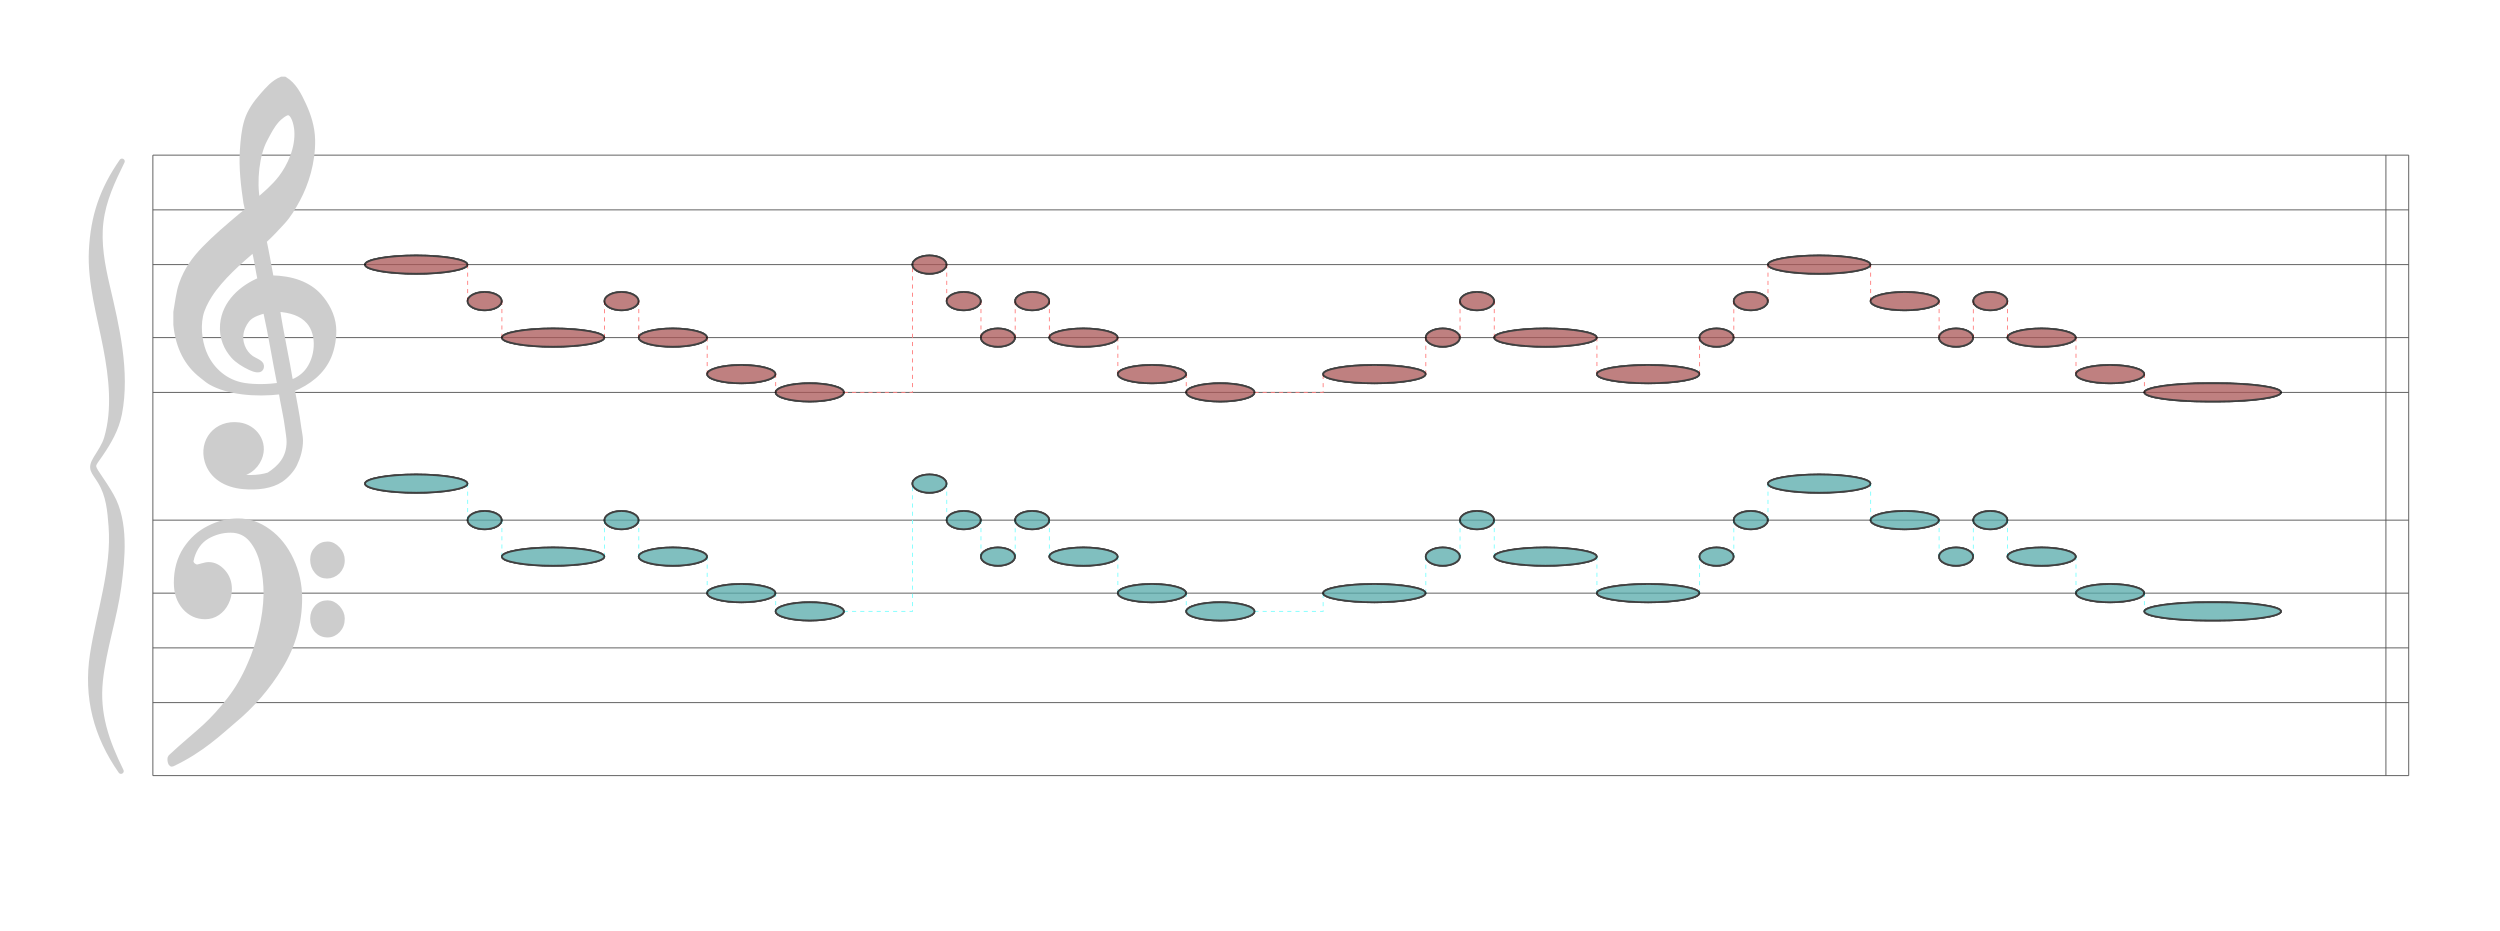
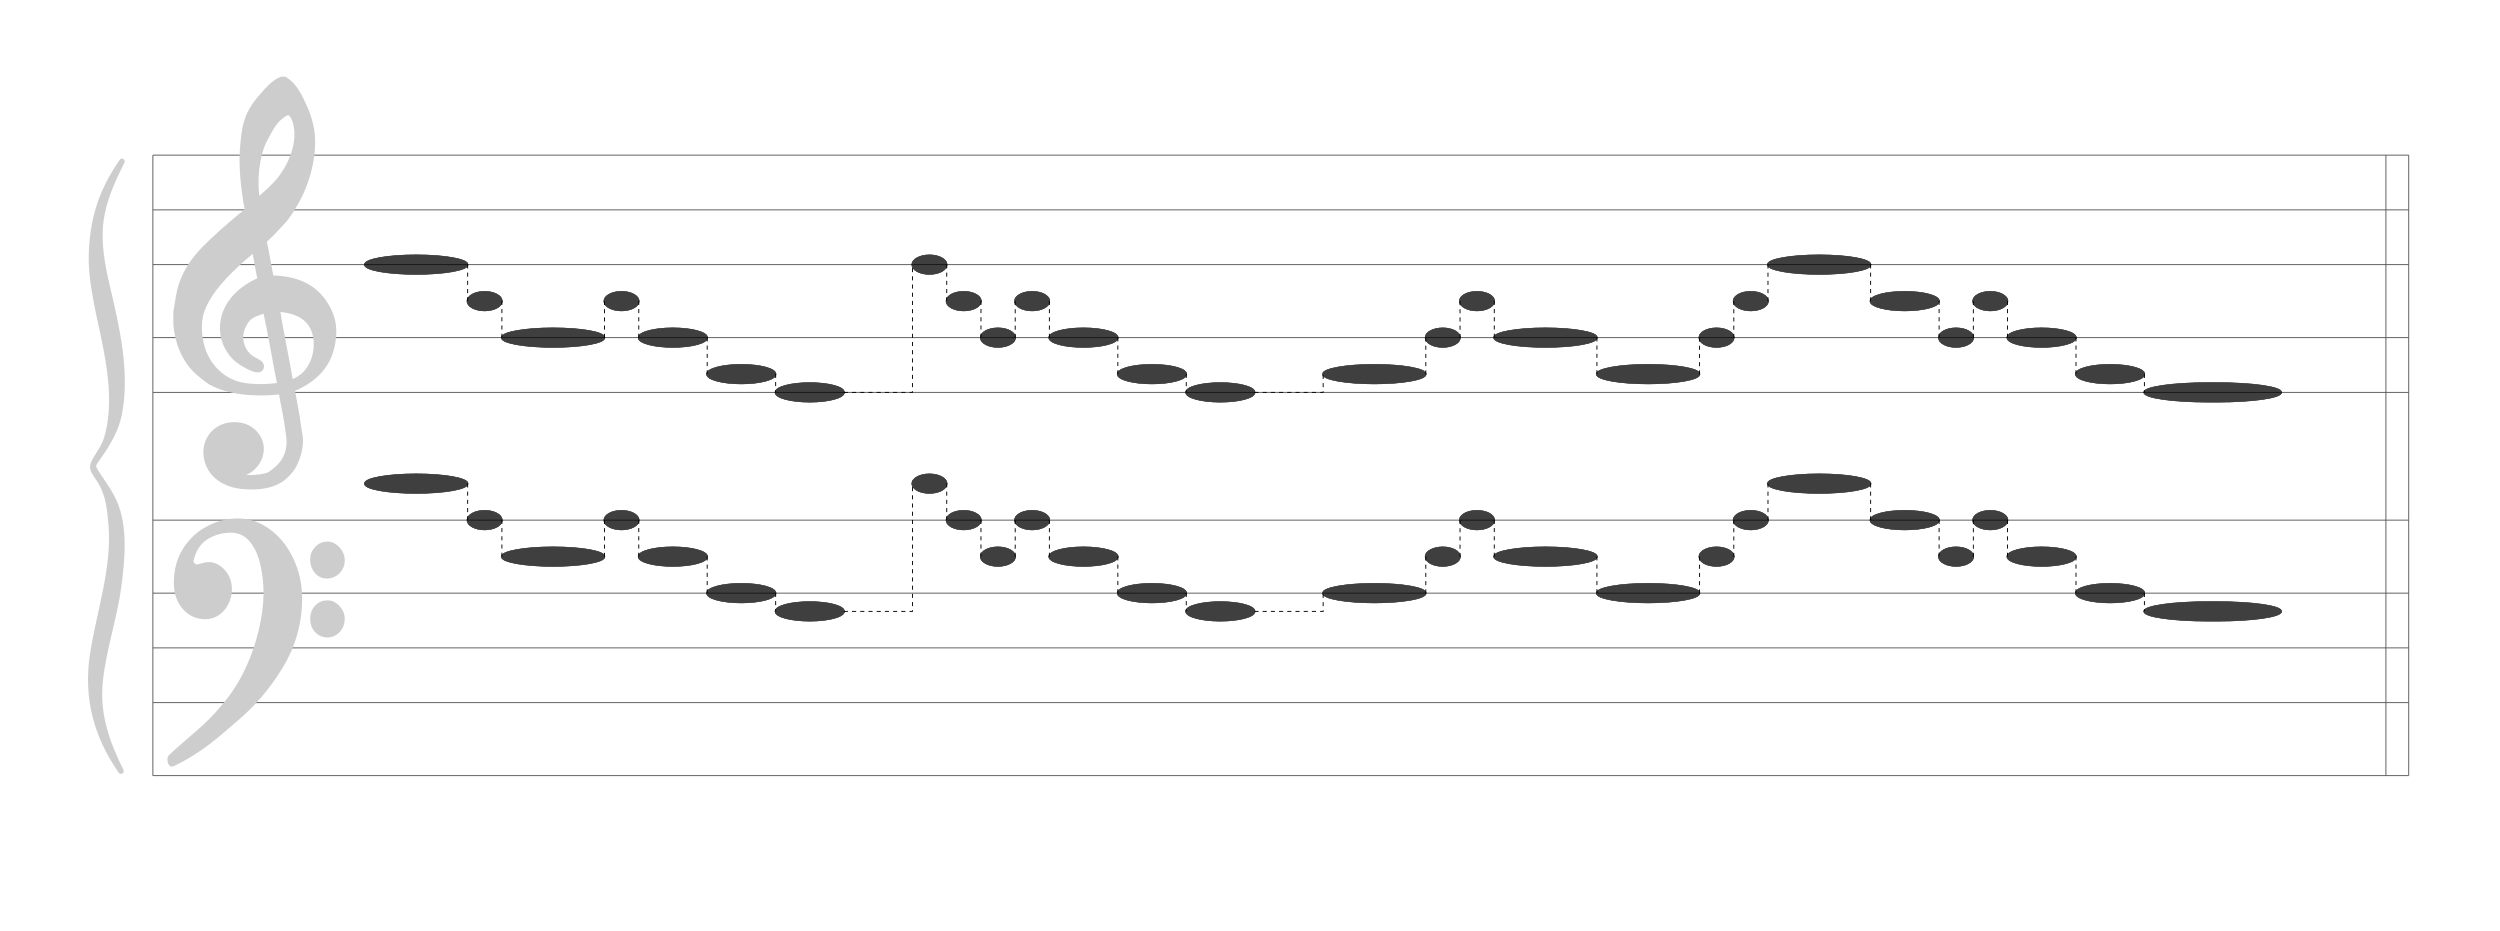
<svg xmlns="http://www.w3.org/2000/svg" version="1.1" viewPort="0 40 29.995 41" viewBox="-200 -50 1369.84 510" width="1369.84" height="510">
  <filter id="constantOpacity">
    <feComponentTransfer>
      <feFuncA type="table" tableValues="0 .5 .5" />
    </feComponentTransfer>
  </filter>
  <g transform="scale(35, -10) translate(0, -81)">
    <g class="staff-lines" stroke-width="0.5" stroke="#555555">
      <path vector-effect="non-scaling-stroke" d="M-3.321 64.5 L31.995 64.5" />
      <path vector-effect="non-scaling-stroke" d="M-3.321 67.5 L31.995 67.5" />
      <path vector-effect="non-scaling-stroke" d="M-3.321 71.5 L31.995 71.5" />
      <path vector-effect="non-scaling-stroke" d="M-3.321 74.5 L31.995 74.5" />
      <path vector-effect="non-scaling-stroke" d="M-3.321 77.5 L31.995 77.5" />
      <path vector-effect="non-scaling-stroke" d="M-3.321 43.5 L31.995 43.5" />
      <path vector-effect="non-scaling-stroke" d="M-3.321 47.5 L31.995 47.5" />
      <path vector-effect="non-scaling-stroke" d="M-3.321 50.5 L31.995 50.5" />
      <path vector-effect="non-scaling-stroke" d="M-3.321 53.5 L31.995 53.5" />
      <path vector-effect="non-scaling-stroke" d="M-3.321 57.5 L31.995 57.5" />
      <path vector-effect="non-scaling-stroke" d="M31.638,43.5 L31.638,77.5" />
      <path vector-effect="non-scaling-stroke" d="M31.995,43.5 L31.995,77.5" />
      <path vector-effect="non-scaling-stroke" d="M-3.321,43.5 L-3.321,77.5 z" />
    </g>
    <g transform="scale(0.714286, 1)">
      <g vector-effect="non-scaling-stroke" class="treble-clef" stroke="#cdcdcd" stroke-width="3" fill="#cdcdcd" transform="translate(-17.25, 5.15) scale(0.06, 0.07)">
        <path vector-effect="non-scaling-stroke" d="M250.026,1080.111c-2.375-5.813-4.501-12.037-5.616-19.656c-1.07-7.32-1.387-15.609-1.62-23.113    c-0.426-13.713,0.409-28.548,1.296-41.038c0.132-1.861,0.517-3.882,0.432-5.183c-0.118-1.794-1.622-3.834-2.484-5.401    c-4.551-8.266-9.023-16.291-13.176-25.488c-3.56-7.883-6.46-16.235-8.316-27.648c-1.087-6.682-1.406-14.26-2.053-21.816   c0-3.313,0-6.623,0-9.936c0.817-17.854,4.099-30.916,9.396-39.743c1.084-1.808,2.228-3.951,3.24-5.186    c6.218-7.579,16.081-9.873,25.812-7.343c0.598-8.887,1.858-19.53,2.376-28.944c0.193-3.49,0.54-7.194,0.54-10.368    c-0.003-13.193-3.44-20.603-7.452-26.135c-3.645-2.613-9.925-3.099-13.176,0.43c4.904-0.174,8.174,5.425,9.612,12.744    c2.427,12.351-1.738,24.386-7.344,25.918c-8.458,2.316-13.738-12.691-11.556-28.295c1.622-11.598,6.603-18.42,13.176-19.655    c5.073-0.956,10.149,0.426,13.608,5.399c1.988,2.858,4.009,7.685,4.968,11.879c1.246,5.448,2.18,12.212,2.16,18.792    c-0.01,3.246-0.453,6.761-0.648,10.152c-0.614,10.689-1.579,19.729-2.376,29.812c6.095,5.437,10.941,13.432,13.392,25.704    c1.302,6.52,2.035,15.517,1.727,23.111c-0.375,9.302-2.565,17.712-5.183,23.975c-3.863,9.248-9.852,13.985-17.604,14.257    c-0.849,9.749-1.633,19.633-2.593,29.159c2.376,4.619,4.55,9.643,6.805,14.906c2.185,5.095,3.892,11.286,5.508,17.712    c2.98,11.855,5.576,29.004,5.4,46.44c-0.102,10.157-1.538,19.319-3.24,27.215c-1.691,7.847-3.557,15.81-6.912,20.089    c-0.36,0-0.72,0-1.08,0C254.113,1090.306,252.068,1085.104,250.026,1080.111z M248.19,997.6    c-1.362,15.429-0.295,36.475,2.7,48.384c1.367,5.441,2.426,10.329,4.428,15.122c0.854,2.04,3.006,5.909,4.104,5.83    c2.104-0.153,3.064-9.245,3.24-13.824c0.542-14.092-2.623-28.387-5.832-37.366C254.247,1008.515,250.911,1002.572,248.19,997.6z     M249.27,935.823c-6.565-5.809-13.02-17.569-13.716-34.776c-0.425-10.517,1.463-18.693,3.888-24.624    c1.422-3.478,3.789-6.692,6.156-9.072c1.287-1.293,4.09-3.666,3.996,1.296c-0.048,2.584-2.504,4.06-3.888,6.263    c-2.557,4.079-4.489,12.399-3.348,21.385c0.481,3.784,1.636,7.983,2.808,10.153c1.458,2.697,3.725,4.34,6.048,5.615    c1.987-19.137,3.451-39.323,5.292-58.753c-4.493-1.347-9.224-1.49-13.068-0.213c-6.922,2.298-11.753,12.045-14.256,23.111    c-1.838,8.128-2.944,20.546-1.837,31.752c0.529,5.353,1.939,11.271,3.348,15.984c4.113,13.751,11.055,26.606,16.308,36.289    C247.971,952.523,248.466,943.862,249.27,935.823z M260.286,855.473c-1.479,19.361-3.545,38.701-4.86,57.671    c5.07-0.638,9.023-3.541,11.556-9.718c4.25-10.369,3.378-29.217-0.648-39.53C264.924,860.283,262.694,856.868,260.286,855.473z" />
      </g>
      <g class="bass-clef" fill="#cdcdcd" stroke="#cdcdcd" transform="scale(1.02, 1) translate(-0.25, 0.25)" stroke-width="3">
        <g transform="matrix(0.1835537,0,0,0.1830159,-98.29797,-1128.841)">
          <path vector-effect="non-scaling-stroke" d="M514.308,6407.837c3.419,4.086,5.655,9.64,7.124,12.803     c2.204,4.648,4.046,10.097,5.538,16.384c1.492,6.287,2.238,13.068,2.238,20.385c0,4.115-0.338,7.925-0.991,11.507     c-0.653,3.543-1.527,6.4-2.647,8.459c-1.108,2.095-2.297,3.125-3.545,3.125c-1.142,0-2.262-0.687-3.369-2.135     c-1.119-1.41-2.029-3.505-2.752-6.325c-0.711-2.819-1.073-6.135-1.073-9.982c0-3.011,0.326-5.411,0.968-7.317     c0.653-1.867,1.446-2.78,2.379-2.78c0.513,0,0.991,0.342,1.422,1.104c0.431,0.724,0.769,1.753,1.014,3.011     c0.245,1.257,0.373,2.628,0.373,4.077c0,2.019-0.245,3.733-0.735,5.144c-0.501,1.41-1.049,2.132-1.667,2.132     c-0.21,0-0.466-0.152-0.781-0.38c-0.303-0.229-0.501-0.342-0.571-0.342c-0.14,0-0.292,0.152-0.466,0.495     c-0.175,0.342-0.268,0.799-0.292,1.41c0.07,0.495,0.117,0.838,0.117,1.104c0.338,2.896,0.944,4.953,1.796,6.249     c0.863,1.258,1.784,1.905,2.763,1.905c1.014,0,1.83-0.953,2.46-2.858c0.63-1.943,1.073-4.344,1.329-7.277     c0.268-2.896,0.396-5.981,0.396-9.22c-0.035-3.468-0.221-7.125-0.583-10.897c-0.361-3.81-0.804-7.163-1.317-10.059     c-0.653-3.925-1.458-7.468-2.414-10.593c-0.956-3.124-1.889-5.752-2.775-7.849c-0.886-2.133-2.731-5.973-4.104-9.297     C514,6409.468,514.126,6407.62,514.308,6407.837z" />
          <path vector-effect="non-scaling-stroke" d="M531.259,6465.557c0.313-0.979,0.705-1.415,1.189-1.415     c0.457,0,0.862,0.436,1.228,1.306c0.339,0.908,0.522,2.032,0.522,3.339c0,1.233-0.17,2.358-0.522,3.302     c-0.353,0.979-0.745,1.488-1.163,1.488c-0.483,0-0.888-0.436-1.215-1.343c-0.34-0.871-0.509-1.958-0.509-3.266     C530.789,6467.626,530.945,6466.5,531.259,6465.557z" />
          <path vector-effect="non-scaling-stroke" d="M531.272,6447.847c0.327-0.871,0.732-1.342,1.241-1.342     c0.457,0,0.849,0.471,1.189,1.378c0.327,0.908,0.497,2.033,0.497,3.447c0,1.162-0.183,2.214-0.522,3.193     c-0.366,0.98-0.745,1.452-1.163,1.452c-0.509,0-0.914-0.436-1.241-1.343c-0.313-0.87-0.483-1.996-0.483-3.301     C530.789,6449.879,530.958,6448.717,531.272,6447.847z" />
        </g>
      </g>
    </g>
    <g transform="scale(0.714286, 1)">
      <g class="brace" transform="rotate(0.2) translate(30.5,-324) scale(1,-1) scale(.0175)">
        <path vector-effect="non-scaling-stroke" stroke="#cdcdcd" fill="#cdcdcd" stroke-width="3" stroke-linejoin="round" d="M-2031.812-22924.453    c-24.919,88.91-36.494,171.418-39.024,279.09c-2.379,101.156,9.877,207.264,16.991,305.533    c6.605,91.162,10.955,191.51-0.048,282.248c-2.757,22.732-8.614,43.227-13.597,63.254c-8.261,33.207-2.886,38.68,5.136,72.111    c10.485,43.689,11.808,90.887,13.172,140.795c3.604,132-16.215,270.613-24.675,400.074    c-8.818,134.883,3.651,255.861,34.113,366.164c-17.906-92.289-29.886-179.082-25.068-283.635    c4.572-99.275,18.379-195.207,24.078-294.23c5.11-88.826,9.914-203.154-8.344-284.342c-4.91-21.82-10.217-42.227-15.835-62.98    c-9.146-33.812-7.235-31.322,2.353-65.664c11.021-39.504,20.774-80.965,24.589-128.662c10.5-131.361-2.347-271.072-13.816-398.416    c-5.957-66.148-10.878-134.006-7.34-202.238C-2055.575-22803.877-2044.086-22863.117-2031.812-22924.453L-2031.812-22924.453z" />
      </g>
    </g>
    <g style="stroke-width:1; stroke:black;">
-       <g class="note-lines track-2" fill="none" stroke="hsl(180, 100%, 75%)" stroke-dasharray="2.25" vector-effect="non-scaling-stroke" stroke-width="0.5">
+       <g class="note-lines track-2" fill="none" stroke="hsl(13, 100, 64%)" stroke-dasharray="2.25" vector-effect="non-scaling-stroke" stroke-width="0.5">
        <path vector-effect="non-scaling-stroke" d=" M1.603 59.5 L1.607 59.5 L1.607 57.5" />
        <path vector-effect="non-scaling-stroke" d=" M2.138 57.5 L2.143 57.5 L2.143 55.5" />
        <path vector-effect="non-scaling-stroke" d=" M3.746 55.5 L3.75 55.5 L3.75 57.5" />
        <path vector-effect="non-scaling-stroke" d=" M4.281 57.5 L4.286 57.5 L4.286 55.5" />
        <path vector-effect="non-scaling-stroke" d=" M5.353 55.5 L5.357 55.5 L5.357 53.5" />
        <path vector-effect="non-scaling-stroke" d=" M6.424 53.5 L6.429 53.5 L6.429 52.5" />
        <path vector-effect="non-scaling-stroke" d=" M7.496 52.5 L8.571 52.5 L8.571 59.5" />
        <path vector-effect="non-scaling-stroke" d=" M9.103 59.5 L9.107 59.5 L9.107 57.5" />
        <path vector-effect="non-scaling-stroke" d=" M9.638 57.5 L9.643 57.5 L9.643 55.5" />
        <path vector-effect="non-scaling-stroke" d=" M10.174 55.5 L10.179 55.5 L10.179 57.5" />
        <path vector-effect="non-scaling-stroke" d=" M10.71 57.5 L10.714 57.5 L10.714 55.5" />
        <path vector-effect="non-scaling-stroke" d=" M11.781 55.5 L11.786 55.5 L11.786 53.5" />
        <path vector-effect="non-scaling-stroke" d=" M12.853 53.5 L12.857 53.5 L12.857 52.5" />
        <path vector-effect="non-scaling-stroke" d=" M13.924 52.5 L15 52.5 L15 53.5" />
        <path vector-effect="non-scaling-stroke" d=" M16.603 53.5 L16.607 53.5 L16.607 55.5" />
        <path vector-effect="non-scaling-stroke" d=" M17.138 55.5 L17.143 55.5 L17.143 57.5" />
        <path vector-effect="non-scaling-stroke" d=" M17.674 57.5 L17.679 57.5 L17.679 55.5" />
        <path vector-effect="non-scaling-stroke" d=" M19.281 55.5 L19.286 55.5 L19.286 53.5" />
        <path vector-effect="non-scaling-stroke" d=" M20.888 53.5 L20.893 53.5 L20.893 55.5" />
        <path vector-effect="non-scaling-stroke" d=" M21.424 55.5 L21.429 55.5 L21.429 57.5" />
        <path vector-effect="non-scaling-stroke" d=" M21.96 57.5 L21.964 57.5 L21.964 59.5" />
        <path vector-effect="non-scaling-stroke" d=" M23.567 59.5 L23.571 59.5 L23.571 57.5" />
        <path vector-effect="non-scaling-stroke" d=" M24.638 57.5 L24.643 57.5 L24.643 55.5" />
        <path vector-effect="non-scaling-stroke" d=" M25.174 55.5 L25.179 55.5 L25.179 57.5" />
        <path vector-effect="non-scaling-stroke" d=" M25.71 57.5 L25.714 57.5 L25.714 55.5" />
        <path vector-effect="non-scaling-stroke" d=" M26.781 55.5 L26.786 55.5 L26.786 53.5" />
        <path vector-effect="non-scaling-stroke" d=" M27.853 53.5 L27.857 53.5 L27.857 52.5" />
      </g>
-       <g class="note-lines track-1" fill="none" stroke="hsl(0, 100%, 75%)" stroke-dasharray="2.25" vector-effect="non-scaling-stroke" stroke-width="0.5">
+       <g class="note-lines track-1" fill="none" stroke="hsl(107, 100, 64%)" stroke-dasharray="2.25" vector-effect="non-scaling-stroke" stroke-width="0.5">
        <path vector-effect="non-scaling-stroke" d=" M1.603 71.5 L1.607 71.5 L1.607 69.5" />
        <path vector-effect="non-scaling-stroke" d=" M2.138 69.5 L2.143 69.5 L2.143 67.5" />
        <path vector-effect="non-scaling-stroke" d=" M3.746 67.5 L3.75 67.5 L3.75 69.5" />
        <path vector-effect="non-scaling-stroke" d=" M4.281 69.5 L4.286 69.5 L4.286 67.5" />
        <path vector-effect="non-scaling-stroke" d=" M5.353 67.5 L5.357 67.5 L5.357 65.5" />
        <path vector-effect="non-scaling-stroke" d=" M6.424 65.5 L6.429 65.5 L6.429 64.5" />
        <path vector-effect="non-scaling-stroke" d=" M7.496 64.5 L8.571 64.5 L8.571 71.5" />
        <path vector-effect="non-scaling-stroke" d=" M9.103 71.5 L9.107 71.5 L9.107 69.5" />
        <path vector-effect="non-scaling-stroke" d=" M9.638 69.5 L9.643 69.5 L9.643 67.5" />
        <path vector-effect="non-scaling-stroke" d=" M10.174 67.5 L10.179 67.5 L10.179 69.5" />
        <path vector-effect="non-scaling-stroke" d=" M10.71 69.5 L10.714 69.5 L10.714 67.5" />
        <path vector-effect="non-scaling-stroke" d=" M11.781 67.5 L11.786 67.5 L11.786 65.5" />
        <path vector-effect="non-scaling-stroke" d=" M12.853 65.5 L12.857 65.5 L12.857 64.5" />
        <path vector-effect="non-scaling-stroke" d=" M13.924 64.5 L15 64.5 L15 65.5" />
        <path vector-effect="non-scaling-stroke" d=" M16.603 65.5 L16.607 65.5 L16.607 67.5" />
        <path vector-effect="non-scaling-stroke" d=" M17.138 67.5 L17.143 67.5 L17.143 69.5" />
        <path vector-effect="non-scaling-stroke" d=" M17.674 69.5 L17.679 69.5 L17.679 67.5" />
        <path vector-effect="non-scaling-stroke" d=" M19.281 67.5 L19.286 67.5 L19.286 65.5" />
        <path vector-effect="non-scaling-stroke" d=" M20.888 65.5 L20.893 65.5 L20.893 67.5" />
        <path vector-effect="non-scaling-stroke" d=" M21.424 67.5 L21.429 67.5 L21.429 69.5" />
        <path vector-effect="non-scaling-stroke" d=" M21.96 69.5 L21.964 69.5 L21.964 71.5" />
        <path vector-effect="non-scaling-stroke" d=" M23.567 71.5 L23.571 71.5 L23.571 69.5" />
        <path vector-effect="non-scaling-stroke" d=" M24.638 69.5 L24.643 69.5 L24.643 67.5" />
        <path vector-effect="non-scaling-stroke" d=" M25.174 67.5 L25.179 67.5 L25.179 69.5" />
        <path vector-effect="non-scaling-stroke" d=" M25.71 69.5 L25.714 69.5 L25.714 67.5" />
        <path vector-effect="non-scaling-stroke" d=" M26.781 67.5 L26.786 67.5 L26.786 65.5" />
        <path vector-effect="non-scaling-stroke" d=" M27.853 65.5 L27.857 65.5 L27.857 64.5" />
      </g>
      <g opacity="0.5" class="note-backdrops track-2" style="fill:black;">
        <g class="note key-59 ont-0d000 offt-1d603 maxima">
          <rect vector-effect="non-scaling-stroke" rx="1" ry="1" x="0" y="59" width="1.603" height="1" />
        </g>
        <g class="note key-57 ont-1d607 offt-2d138">
          <rect vector-effect="non-scaling-stroke" rx="1" ry="1" x="1.607" y="57" width="0.531" height="1" />
        </g>
        <g class="note key-55 ont-2d143 offt-3d746">
          <rect vector-effect="non-scaling-stroke" rx="1" ry="1" x="2.143" y="55" width="1.603" height="1" />
        </g>
        <g class="note key-57 ont-3d750 offt-4d281">
          <rect vector-effect="non-scaling-stroke" rx="1" ry="1" x="3.75" y="57" width="0.531" height="1" />
        </g>
        <g class="note key-55 ont-4d286 offt-5d353">
          <rect vector-effect="non-scaling-stroke" rx="1" ry="1" x="4.286" y="55" width="1.067" height="1" />
        </g>
        <g class="note key-53 ont-5d357 offt-6d424">
          <rect vector-effect="non-scaling-stroke" rx="1" ry="1" x="5.357" y="53" width="1.067" height="1" />
        </g>
        <g class="note key-52 ont-6d429 offt-7d496 minima">
          <rect vector-effect="non-scaling-stroke" rx="1" ry="1" x="6.429" y="52" width="1.067" height="1" />
        </g>
        <g class="note key-59 ont-8d571 offt-9d103 maxima">
          <rect vector-effect="non-scaling-stroke" rx="1" ry="1" x="8.571" y="59" width="0.531" height="1" />
        </g>
        <g class="note key-57 ont-9d107 offt-9d638">
          <rect vector-effect="non-scaling-stroke" rx="1" ry="1" x="9.107" y="57" width="0.531" height="1" />
        </g>
        <g class="note key-55 ont-9d643 offt-10d174">
          <rect vector-effect="non-scaling-stroke" rx="1" ry="1" x="9.643" y="55" width="0.531" height="1" />
        </g>
        <g class="note key-57 ont-10d179 offt-10d710">
          <rect vector-effect="non-scaling-stroke" rx="1" ry="1" x="10.179" y="57" width="0.531" height="1" />
        </g>
        <g class="note key-55 ont-10d714 offt-11d781">
          <rect vector-effect="non-scaling-stroke" rx="1" ry="1" x="10.714" y="55" width="1.067" height="1" />
        </g>
        <g class="note key-53 ont-11d786 offt-12d853">
          <rect vector-effect="non-scaling-stroke" rx="1" ry="1" x="11.786" y="53" width="1.067" height="1" />
        </g>
        <g class="note key-52 ont-12d857 offt-13d924 minima">
          <rect vector-effect="non-scaling-stroke" rx="1" ry="1" x="12.857" y="52" width="1.067" height="1" />
        </g>
        <g class="note key-53 ont-15d000 offt-16d603">
          <rect vector-effect="non-scaling-stroke" rx="1" ry="1" x="15" y="53" width="1.603" height="1" />
        </g>
        <g class="note key-55 ont-16d607 offt-17d138">
          <rect vector-effect="non-scaling-stroke" rx="1" ry="1" x="16.607" y="55" width="0.531" height="1" />
        </g>
        <g class="note key-57 ont-17d143 offt-17d674">
          <rect vector-effect="non-scaling-stroke" rx="1" ry="1" x="17.143" y="57" width="0.531" height="1" />
        </g>
        <g class="note key-55 ont-17d679 offt-19d281">
          <rect vector-effect="non-scaling-stroke" rx="1" ry="1" x="17.679" y="55" width="1.603" height="1" />
        </g>
        <g class="note key-53 ont-19d286 offt-20d888">
          <rect vector-effect="non-scaling-stroke" rx="1" ry="1" x="19.286" y="53" width="1.603" height="1" />
        </g>
        <g class="note key-55 ont-20d893 offt-21d424">
          <rect vector-effect="non-scaling-stroke" rx="1" ry="1" x="20.893" y="55" width="0.531" height="1" />
        </g>
        <g class="note key-57 ont-21d429 offt-21d960">
          <rect vector-effect="non-scaling-stroke" rx="1" ry="1" x="21.429" y="57" width="0.531" height="1" />
        </g>
        <g class="note key-59 ont-21d964 offt-23d567 maxima">
          <rect vector-effect="non-scaling-stroke" rx="1" ry="1" x="21.964" y="59" width="1.603" height="1" />
        </g>
        <g class="note key-57 ont-23d571 offt-24d638">
          <rect vector-effect="non-scaling-stroke" rx="1" ry="1" x="23.571" y="57" width="1.067" height="1" />
        </g>
        <g class="note key-55 ont-24d643 offt-25d174">
          <rect vector-effect="non-scaling-stroke" rx="1" ry="1" x="24.643" y="55" width="0.531" height="1" />
        </g>
        <g class="note key-57 ont-25d179 offt-25d710">
          <rect vector-effect="non-scaling-stroke" rx="1" ry="1" x="25.179" y="57" width="0.531" height="1" />
        </g>
        <g class="note key-55 ont-25d714 offt-26d781">
          <rect vector-effect="non-scaling-stroke" rx="1" ry="1" x="25.714" y="55" width="1.067" height="1" />
        </g>
        <g class="note key-53 ont-26d786 offt-27d853">
          <rect vector-effect="non-scaling-stroke" rx="1" ry="1" x="26.786" y="53" width="1.067" height="1" />
        </g>
        <g class="note key-52 ont-27d857 offt-29d996 minima">
          <rect vector-effect="non-scaling-stroke" rx="1" ry="1" x="27.857" y="52" width="2.138" height="1" />
        </g>
      </g>
      <g opacity="0.5" class="note-backdrops track-1" style="fill:black;">
        <g class="note key-71 ont-0d000 offt-1d603 maxima">
          <rect vector-effect="non-scaling-stroke" rx="1" ry="1" x="0" y="71" width="1.603" height="1" />
        </g>
        <g class="note key-69 ont-1d607 offt-2d138">
          <rect vector-effect="non-scaling-stroke" rx="1" ry="1" x="1.607" y="69" width="0.531" height="1" />
        </g>
        <g class="note key-67 ont-2d143 offt-3d746">
          <rect vector-effect="non-scaling-stroke" rx="1" ry="1" x="2.143" y="67" width="1.603" height="1" />
        </g>
        <g class="note key-69 ont-3d750 offt-4d281">
          <rect vector-effect="non-scaling-stroke" rx="1" ry="1" x="3.75" y="69" width="0.531" height="1" />
        </g>
        <g class="note key-67 ont-4d286 offt-5d353">
          <rect vector-effect="non-scaling-stroke" rx="1" ry="1" x="4.286" y="67" width="1.067" height="1" />
        </g>
        <g class="note key-65 ont-5d357 offt-6d424">
          <rect vector-effect="non-scaling-stroke" rx="1" ry="1" x="5.357" y="65" width="1.067" height="1" />
        </g>
        <g class="note key-64 ont-6d429 offt-7d496 minima">
          <rect vector-effect="non-scaling-stroke" rx="1" ry="1" x="6.429" y="64" width="1.067" height="1" />
        </g>
        <g class="note key-71 ont-8d571 offt-9d103 maxima">
          <rect vector-effect="non-scaling-stroke" rx="1" ry="1" x="8.571" y="71" width="0.531" height="1" />
        </g>
        <g class="note key-69 ont-9d107 offt-9d638">
          <rect vector-effect="non-scaling-stroke" rx="1" ry="1" x="9.107" y="69" width="0.531" height="1" />
        </g>
        <g class="note key-67 ont-9d643 offt-10d174">
          <rect vector-effect="non-scaling-stroke" rx="1" ry="1" x="9.643" y="67" width="0.531" height="1" />
        </g>
        <g class="note key-69 ont-10d179 offt-10d710">
          <rect vector-effect="non-scaling-stroke" rx="1" ry="1" x="10.179" y="69" width="0.531" height="1" />
        </g>
        <g class="note key-67 ont-10d714 offt-11d781">
          <rect vector-effect="non-scaling-stroke" rx="1" ry="1" x="10.714" y="67" width="1.067" height="1" />
        </g>
        <g class="note key-65 ont-11d786 offt-12d853">
          <rect vector-effect="non-scaling-stroke" rx="1" ry="1" x="11.786" y="65" width="1.067" height="1" />
        </g>
        <g class="note key-64 ont-12d857 offt-13d924 minima">
          <rect vector-effect="non-scaling-stroke" rx="1" ry="1" x="12.857" y="64" width="1.067" height="1" />
        </g>
        <g class="note key-65 ont-15d000 offt-16d603">
          <rect vector-effect="non-scaling-stroke" rx="1" ry="1" x="15" y="65" width="1.603" height="1" />
        </g>
        <g class="note key-67 ont-16d607 offt-17d138">
          <rect vector-effect="non-scaling-stroke" rx="1" ry="1" x="16.607" y="67" width="0.531" height="1" />
        </g>
        <g class="note key-69 ont-17d143 offt-17d674">
          <rect vector-effect="non-scaling-stroke" rx="1" ry="1" x="17.143" y="69" width="0.531" height="1" />
        </g>
        <g class="note key-67 ont-17d679 offt-19d281">
          <rect vector-effect="non-scaling-stroke" rx="1" ry="1" x="17.679" y="67" width="1.603" height="1" />
        </g>
        <g class="note key-65 ont-19d286 offt-20d888">
          <rect vector-effect="non-scaling-stroke" rx="1" ry="1" x="19.286" y="65" width="1.603" height="1" />
        </g>
        <g class="note key-67 ont-20d893 offt-21d424">
          <rect vector-effect="non-scaling-stroke" rx="1" ry="1" x="20.893" y="67" width="0.531" height="1" />
        </g>
        <g class="note key-69 ont-21d429 offt-21d960">
          <rect vector-effect="non-scaling-stroke" rx="1" ry="1" x="21.429" y="69" width="0.531" height="1" />
        </g>
        <g class="note key-71 ont-21d964 offt-23d567 maxima">
          <rect vector-effect="non-scaling-stroke" rx="1" ry="1" x="21.964" y="71" width="1.603" height="1" />
        </g>
        <g class="note key-69 ont-23d571 offt-24d638">
          <rect vector-effect="non-scaling-stroke" rx="1" ry="1" x="23.571" y="69" width="1.067" height="1" />
        </g>
        <g class="note key-67 ont-24d643 offt-25d174">
          <rect vector-effect="non-scaling-stroke" rx="1" ry="1" x="24.643" y="67" width="0.531" height="1" />
        </g>
        <g class="note key-69 ont-25d179 offt-25d710">
          <rect vector-effect="non-scaling-stroke" rx="1" ry="1" x="25.179" y="69" width="0.531" height="1" />
        </g>
        <g class="note key-67 ont-25d714 offt-26d781">
          <rect vector-effect="non-scaling-stroke" rx="1" ry="1" x="25.714" y="67" width="1.067" height="1" />
        </g>
        <g class="note key-65 ont-26d786 offt-27d853">
          <rect vector-effect="non-scaling-stroke" rx="1" ry="1" x="26.786" y="65" width="1.067" height="1" />
        </g>
        <g class="note key-64 ont-27d857 offt-29d996 minima">
          <rect vector-effect="non-scaling-stroke" rx="1" ry="1" x="27.857" y="64" width="2.138" height="1" />
        </g>
      </g>
-       <g class="track-2" filter="url(#constantOpacity)" style="opacity:1; fill:hsl(180, 100%, 75%);">
+       <g class="track-2" filter="url(#constantOpacity)" style="opacity:1; fill:hsl(13, 100, 64%);">
        <g class="note key-59 ont-0d000 offt-1d603 maxima">
          <rect vector-effect="non-scaling-stroke" rx="1" ry="1" x="0" y="59" width="1.603" height="1" />
        </g>
        <g class="note key-57 ont-1d607 offt-2d138">
          <rect vector-effect="non-scaling-stroke" rx="1" ry="1" x="1.607" y="57" width="0.531" height="1" />
        </g>
        <g class="note key-55 ont-2d143 offt-3d746">
          <rect vector-effect="non-scaling-stroke" rx="1" ry="1" x="2.143" y="55" width="1.603" height="1" />
        </g>
        <g class="note key-57 ont-3d750 offt-4d281">
          <rect vector-effect="non-scaling-stroke" rx="1" ry="1" x="3.75" y="57" width="0.531" height="1" />
        </g>
        <g class="note key-55 ont-4d286 offt-5d353">
          <rect vector-effect="non-scaling-stroke" rx="1" ry="1" x="4.286" y="55" width="1.067" height="1" />
        </g>
        <g class="note key-53 ont-5d357 offt-6d424">
          <rect vector-effect="non-scaling-stroke" rx="1" ry="1" x="5.357" y="53" width="1.067" height="1" />
        </g>
        <g class="note key-52 ont-6d429 offt-7d496 minima">
          <rect vector-effect="non-scaling-stroke" rx="1" ry="1" x="6.429" y="52" width="1.067" height="1" />
        </g>
        <g class="note key-59 ont-8d571 offt-9d103 maxima">
          <rect vector-effect="non-scaling-stroke" rx="1" ry="1" x="8.571" y="59" width="0.531" height="1" />
        </g>
        <g class="note key-57 ont-9d107 offt-9d638">
          <rect vector-effect="non-scaling-stroke" rx="1" ry="1" x="9.107" y="57" width="0.531" height="1" />
        </g>
        <g class="note key-55 ont-9d643 offt-10d174">
          <rect vector-effect="non-scaling-stroke" rx="1" ry="1" x="9.643" y="55" width="0.531" height="1" />
        </g>
        <g class="note key-57 ont-10d179 offt-10d710">
          <rect vector-effect="non-scaling-stroke" rx="1" ry="1" x="10.179" y="57" width="0.531" height="1" />
        </g>
        <g class="note key-55 ont-10d714 offt-11d781">
          <rect vector-effect="non-scaling-stroke" rx="1" ry="1" x="10.714" y="55" width="1.067" height="1" />
        </g>
        <g class="note key-53 ont-11d786 offt-12d853">
          <rect vector-effect="non-scaling-stroke" rx="1" ry="1" x="11.786" y="53" width="1.067" height="1" />
        </g>
        <g class="note key-52 ont-12d857 offt-13d924 minima">
          <rect vector-effect="non-scaling-stroke" rx="1" ry="1" x="12.857" y="52" width="1.067" height="1" />
        </g>
        <g class="note key-53 ont-15d000 offt-16d603">
          <rect vector-effect="non-scaling-stroke" rx="1" ry="1" x="15" y="53" width="1.603" height="1" />
        </g>
        <g class="note key-55 ont-16d607 offt-17d138">
          <rect vector-effect="non-scaling-stroke" rx="1" ry="1" x="16.607" y="55" width="0.531" height="1" />
        </g>
        <g class="note key-57 ont-17d143 offt-17d674">
          <rect vector-effect="non-scaling-stroke" rx="1" ry="1" x="17.143" y="57" width="0.531" height="1" />
        </g>
        <g class="note key-55 ont-17d679 offt-19d281">
          <rect vector-effect="non-scaling-stroke" rx="1" ry="1" x="17.679" y="55" width="1.603" height="1" />
        </g>
        <g class="note key-53 ont-19d286 offt-20d888">
          <rect vector-effect="non-scaling-stroke" rx="1" ry="1" x="19.286" y="53" width="1.603" height="1" />
        </g>
        <g class="note key-55 ont-20d893 offt-21d424">
          <rect vector-effect="non-scaling-stroke" rx="1" ry="1" x="20.893" y="55" width="0.531" height="1" />
        </g>
        <g class="note key-57 ont-21d429 offt-21d960">
          <rect vector-effect="non-scaling-stroke" rx="1" ry="1" x="21.429" y="57" width="0.531" height="1" />
        </g>
        <g class="note key-59 ont-21d964 offt-23d567 maxima">
          <rect vector-effect="non-scaling-stroke" rx="1" ry="1" x="21.964" y="59" width="1.603" height="1" />
        </g>
        <g class="note key-57 ont-23d571 offt-24d638">
          <rect vector-effect="non-scaling-stroke" rx="1" ry="1" x="23.571" y="57" width="1.067" height="1" />
        </g>
        <g class="note key-55 ont-24d643 offt-25d174">
          <rect vector-effect="non-scaling-stroke" rx="1" ry="1" x="24.643" y="55" width="0.531" height="1" />
        </g>
        <g class="note key-57 ont-25d179 offt-25d710">
          <rect vector-effect="non-scaling-stroke" rx="1" ry="1" x="25.179" y="57" width="0.531" height="1" />
        </g>
        <g class="note key-55 ont-25d714 offt-26d781">
          <rect vector-effect="non-scaling-stroke" rx="1" ry="1" x="25.714" y="55" width="1.067" height="1" />
        </g>
        <g class="note key-53 ont-26d786 offt-27d853">
          <rect vector-effect="non-scaling-stroke" rx="1" ry="1" x="26.786" y="53" width="1.067" height="1" />
        </g>
        <g class="note key-52 ont-27d857 offt-29d996 minima">
          <rect vector-effect="non-scaling-stroke" rx="1" ry="1" x="27.857" y="52" width="2.138" height="1" />
        </g>
      </g>
-       <g class="track-1" filter="url(#constantOpacity)" style="opacity:1; fill:hsl(0, 100%, 75%);">
+       <g class="track-1" filter="url(#constantOpacity)" style="opacity:1; fill:hsl(107, 100, 64%);">
        <g class="note key-71 ont-0d000 offt-1d603 maxima">
          <rect vector-effect="non-scaling-stroke" rx="1" ry="1" x="0" y="71" width="1.603" height="1" />
        </g>
        <g class="note key-69 ont-1d607 offt-2d138">
          <rect vector-effect="non-scaling-stroke" rx="1" ry="1" x="1.607" y="69" width="0.531" height="1" />
        </g>
        <g class="note key-67 ont-2d143 offt-3d746">
          <rect vector-effect="non-scaling-stroke" rx="1" ry="1" x="2.143" y="67" width="1.603" height="1" />
        </g>
        <g class="note key-69 ont-3d750 offt-4d281">
          <rect vector-effect="non-scaling-stroke" rx="1" ry="1" x="3.75" y="69" width="0.531" height="1" />
        </g>
        <g class="note key-67 ont-4d286 offt-5d353">
          <rect vector-effect="non-scaling-stroke" rx="1" ry="1" x="4.286" y="67" width="1.067" height="1" />
        </g>
        <g class="note key-65 ont-5d357 offt-6d424">
          <rect vector-effect="non-scaling-stroke" rx="1" ry="1" x="5.357" y="65" width="1.067" height="1" />
        </g>
        <g class="note key-64 ont-6d429 offt-7d496 minima">
          <rect vector-effect="non-scaling-stroke" rx="1" ry="1" x="6.429" y="64" width="1.067" height="1" />
        </g>
        <g class="note key-71 ont-8d571 offt-9d103 maxima">
          <rect vector-effect="non-scaling-stroke" rx="1" ry="1" x="8.571" y="71" width="0.531" height="1" />
        </g>
        <g class="note key-69 ont-9d107 offt-9d638">
          <rect vector-effect="non-scaling-stroke" rx="1" ry="1" x="9.107" y="69" width="0.531" height="1" />
        </g>
        <g class="note key-67 ont-9d643 offt-10d174">
          <rect vector-effect="non-scaling-stroke" rx="1" ry="1" x="9.643" y="67" width="0.531" height="1" />
        </g>
        <g class="note key-69 ont-10d179 offt-10d710">
          <rect vector-effect="non-scaling-stroke" rx="1" ry="1" x="10.179" y="69" width="0.531" height="1" />
        </g>
        <g class="note key-67 ont-10d714 offt-11d781">
          <rect vector-effect="non-scaling-stroke" rx="1" ry="1" x="10.714" y="67" width="1.067" height="1" />
        </g>
        <g class="note key-65 ont-11d786 offt-12d853">
          <rect vector-effect="non-scaling-stroke" rx="1" ry="1" x="11.786" y="65" width="1.067" height="1" />
        </g>
        <g class="note key-64 ont-12d857 offt-13d924 minima">
          <rect vector-effect="non-scaling-stroke" rx="1" ry="1" x="12.857" y="64" width="1.067" height="1" />
        </g>
        <g class="note key-65 ont-15d000 offt-16d603">
          <rect vector-effect="non-scaling-stroke" rx="1" ry="1" x="15" y="65" width="1.603" height="1" />
        </g>
        <g class="note key-67 ont-16d607 offt-17d138">
          <rect vector-effect="non-scaling-stroke" rx="1" ry="1" x="16.607" y="67" width="0.531" height="1" />
        </g>
        <g class="note key-69 ont-17d143 offt-17d674">
          <rect vector-effect="non-scaling-stroke" rx="1" ry="1" x="17.143" y="69" width="0.531" height="1" />
        </g>
        <g class="note key-67 ont-17d679 offt-19d281">
          <rect vector-effect="non-scaling-stroke" rx="1" ry="1" x="17.679" y="67" width="1.603" height="1" />
        </g>
        <g class="note key-65 ont-19d286 offt-20d888">
          <rect vector-effect="non-scaling-stroke" rx="1" ry="1" x="19.286" y="65" width="1.603" height="1" />
        </g>
        <g class="note key-67 ont-20d893 offt-21d424">
          <rect vector-effect="non-scaling-stroke" rx="1" ry="1" x="20.893" y="67" width="0.531" height="1" />
        </g>
        <g class="note key-69 ont-21d429 offt-21d960">
          <rect vector-effect="non-scaling-stroke" rx="1" ry="1" x="21.429" y="69" width="0.531" height="1" />
        </g>
        <g class="note key-71 ont-21d964 offt-23d567 maxima">
          <rect vector-effect="non-scaling-stroke" rx="1" ry="1" x="21.964" y="71" width="1.603" height="1" />
        </g>
        <g class="note key-69 ont-23d571 offt-24d638">
          <rect vector-effect="non-scaling-stroke" rx="1" ry="1" x="23.571" y="69" width="1.067" height="1" />
        </g>
        <g class="note key-67 ont-24d643 offt-25d174">
          <rect vector-effect="non-scaling-stroke" rx="1" ry="1" x="24.643" y="67" width="0.531" height="1" />
        </g>
        <g class="note key-69 ont-25d179 offt-25d710">
          <rect vector-effect="non-scaling-stroke" rx="1" ry="1" x="25.179" y="69" width="0.531" height="1" />
        </g>
        <g class="note key-67 ont-25d714 offt-26d781">
          <rect vector-effect="non-scaling-stroke" rx="1" ry="1" x="25.714" y="67" width="1.067" height="1" />
        </g>
        <g class="note key-65 ont-26d786 offt-27d853">
          <rect vector-effect="non-scaling-stroke" rx="1" ry="1" x="26.786" y="65" width="1.067" height="1" />
        </g>
        <g class="note key-64 ont-27d857 offt-29d996 minima">
          <rect vector-effect="non-scaling-stroke" rx="1" ry="1" x="27.857" y="64" width="2.138" height="1" />
        </g>
      </g>
    </g>
  </g>
</svg>
